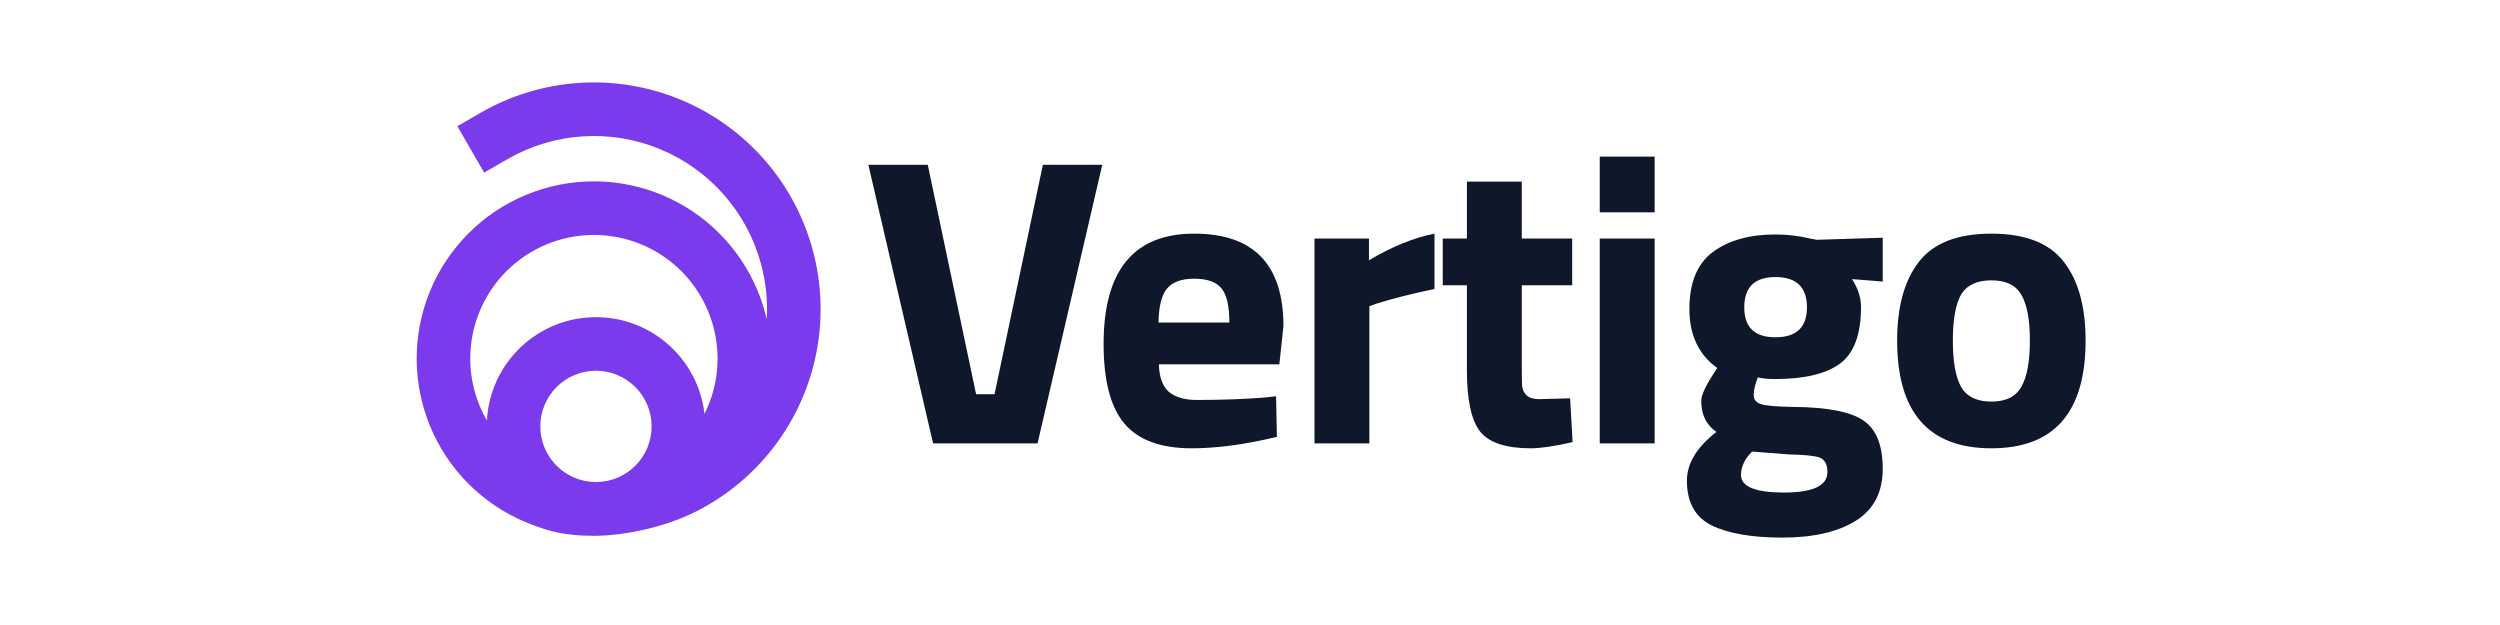
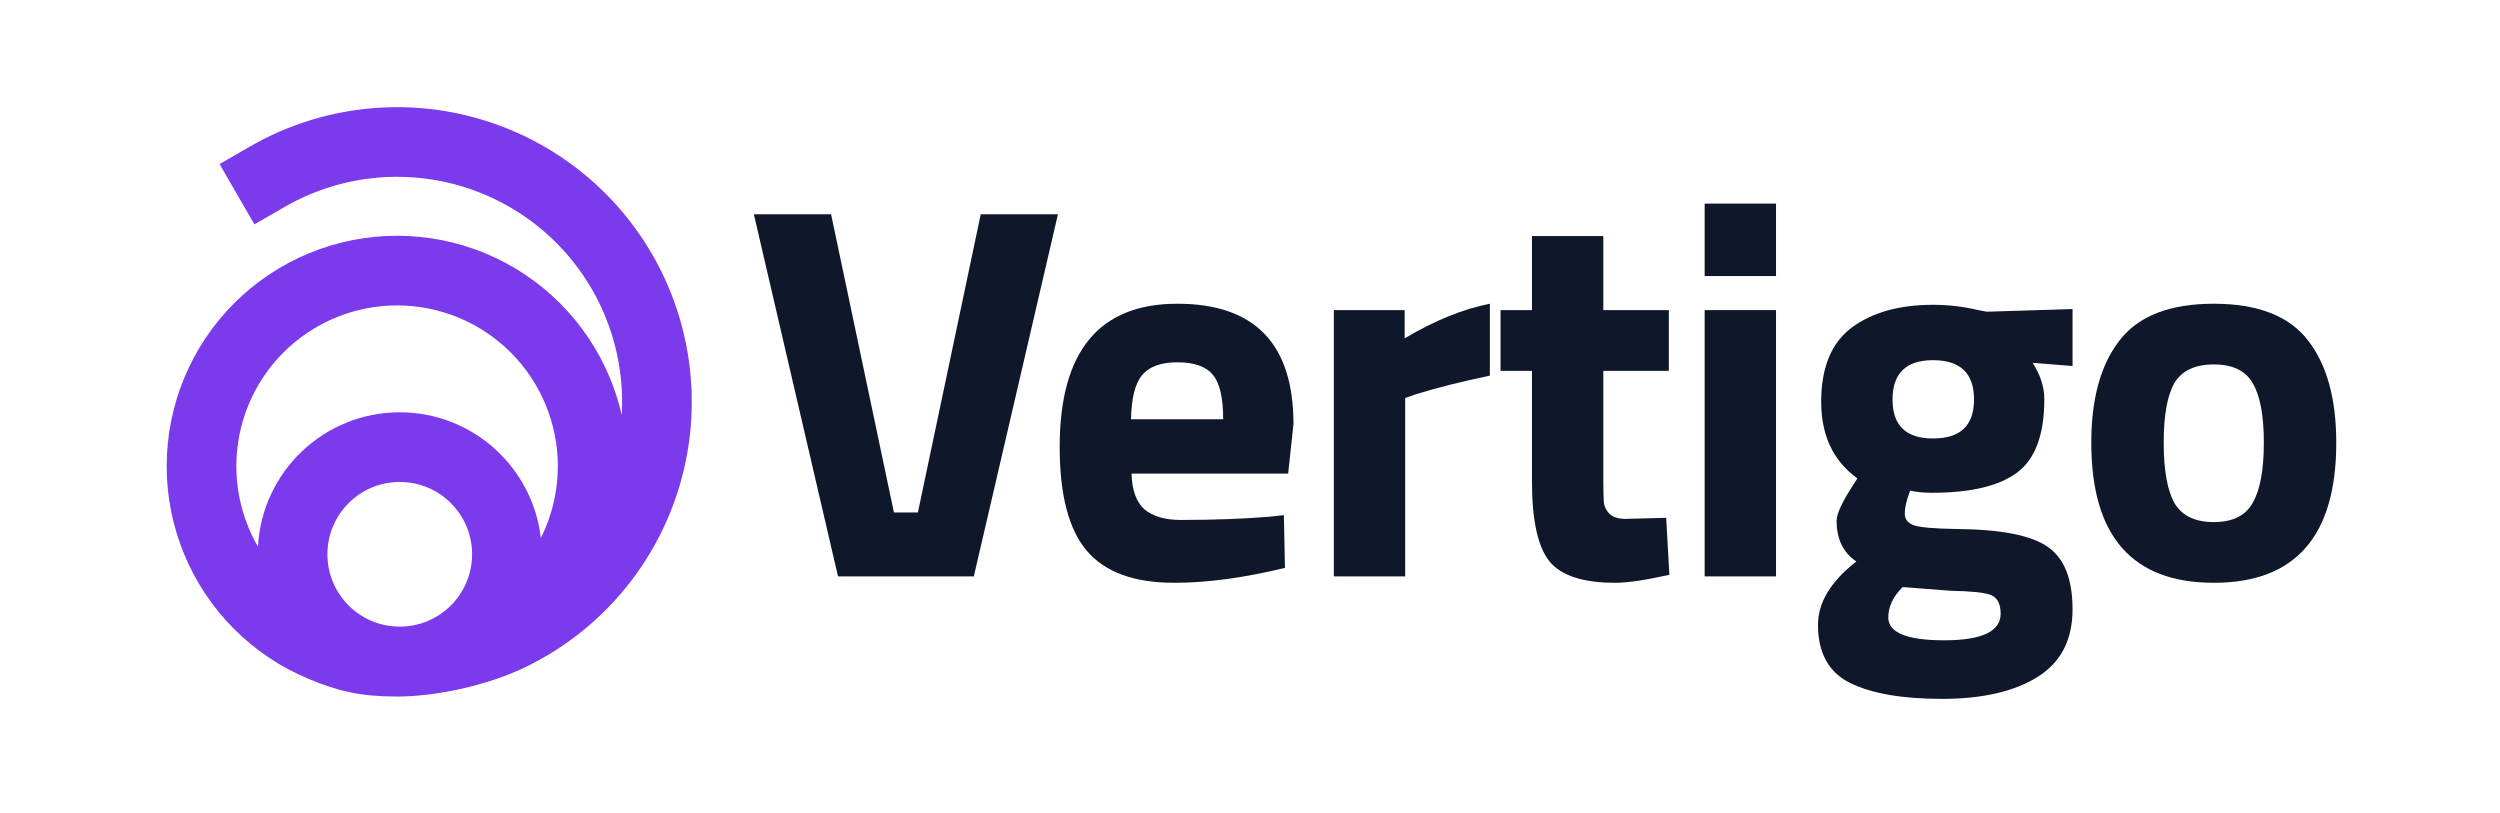
- <svg xmlns="http://www.w3.org/2000/svg" width="200" height="50" viewBox="0 0 200 68" fill="none">
+ <svg xmlns="http://www.w3.org/2000/svg" width="200" height="65" viewBox="0 0 200 68" fill="none">
  <path d="M77.465 17.932H83.927L76.885 48.24H65.52L58.477 17.932H64.94L70.2 42.891H72.205L77.465 17.932Z" fill="#0F172A" />
  <path d="M90.089 39.638C90.119 41.005 90.475 42 91.159 42.624C91.872 43.218 92.882 43.515 94.19 43.515C96.953 43.515 99.419 43.426 101.588 43.248L102.836 43.114L102.926 47.527C99.508 48.359 96.418 48.775 93.655 48.775C90.297 48.775 87.861 47.883 86.345 46.1C84.829 44.318 84.072 41.42 84.072 37.409C84.072 29.416 87.356 25.42 93.922 25.42C100.399 25.42 103.639 28.777 103.639 35.493L103.193 39.638H90.089ZM97.755 35.092C97.755 33.309 97.473 32.075 96.909 31.392C96.344 30.679 95.348 30.322 93.922 30.322C92.525 30.322 91.53 30.694 90.936 31.437C90.371 32.15 90.074 33.368 90.044 35.092H97.755Z" fill="#0F172A" />
  <path d="M107.016 48.24V25.954H112.944V28.317C115.44 26.831 117.817 25.865 120.075 25.42V31.437C117.668 31.942 115.603 32.462 113.879 32.997L112.988 33.309V48.24H107.016Z" fill="#0F172A" />
  <path d="M135.053 31.036H129.571V40.172C129.571 41.064 129.586 41.703 129.616 42.089C129.675 42.446 129.839 42.758 130.106 43.025C130.404 43.292 130.849 43.426 131.443 43.426L134.831 43.337L135.098 48.106C133.107 48.552 131.592 48.775 130.552 48.775C127.878 48.775 126.05 48.18 125.07 46.992C124.089 45.774 123.599 43.545 123.599 40.306V31.036H120.969V25.954H123.599V19.759H129.571V25.954H135.053V31.036Z" fill="#0F172A" />
  <path d="M138.051 48.24V25.954H144.024V48.24H138.051ZM138.051 23.102V17.04H144.024V23.102H138.051Z" fill="#0F172A" />
  <path d="M168.841 51.003C168.841 53.559 167.861 55.445 165.9 56.664C163.939 57.882 161.279 58.491 157.922 58.491C154.594 58.491 152.023 58.045 150.211 57.154C148.428 56.262 147.536 54.643 147.536 52.296C147.536 50.424 148.606 48.656 150.746 46.992C149.646 46.249 149.096 45.12 149.096 43.605C149.096 43.01 149.542 42.03 150.434 40.663L150.835 40.039C148.814 38.583 147.804 36.444 147.804 33.621C147.804 30.768 148.651 28.703 150.344 27.425C152.068 26.148 154.341 25.509 157.164 25.509C158.441 25.509 159.705 25.657 160.953 25.954L161.666 26.088L168.841 25.865V30.634L165.499 30.367C166.152 31.377 166.479 32.388 166.479 33.398C166.479 36.369 165.722 38.419 164.206 39.548C162.691 40.678 160.314 41.242 157.074 41.242C156.391 41.242 155.782 41.183 155.247 41.064C154.95 41.837 154.801 42.475 154.801 42.98C154.801 43.456 155.054 43.783 155.559 43.961C156.064 44.139 157.253 44.243 159.125 44.273C162.869 44.303 165.424 44.808 166.791 45.788C168.158 46.739 168.841 48.478 168.841 51.003ZM153.42 51.672C153.42 52.949 154.98 53.588 158.1 53.588C161.249 53.588 162.824 52.845 162.824 51.36C162.824 50.557 162.557 50.038 162.022 49.8C161.487 49.592 160.358 49.473 158.635 49.443L154.623 49.131C153.821 49.934 153.42 50.78 153.42 51.672ZM153.776 33.442C153.776 35.611 154.905 36.696 157.164 36.696C159.452 36.696 160.596 35.611 160.596 33.442C160.596 31.244 159.452 30.144 157.164 30.144C154.905 30.144 153.776 31.244 153.776 33.442Z" fill="#0F172A" />
  <path d="M172.771 28.495C174.346 26.445 176.976 25.42 180.661 25.42C184.345 25.42 186.975 26.445 188.549 28.495C190.124 30.516 190.912 33.368 190.912 37.053C190.912 44.867 187.495 48.775 180.661 48.775C173.826 48.775 170.409 44.867 170.409 37.053C170.409 33.368 171.197 30.516 172.771 28.495ZM177.362 42.089C177.986 43.159 179.086 43.694 180.661 43.694C182.235 43.694 183.32 43.159 183.914 42.089C184.538 41.019 184.85 39.34 184.85 37.053C184.85 34.765 184.538 33.101 183.914 32.061C183.32 31.021 182.235 30.501 180.661 30.501C179.086 30.501 177.986 31.021 177.362 32.061C176.768 33.101 176.471 34.765 176.471 37.053C176.471 39.34 176.768 41.019 177.362 42.089Z" fill="#0F172A" />
  <path fill-rule="evenodd" clip-rule="evenodd" d="M35.824 16.232C33.155 15.126 30.268 14.65 27.385 14.838C24.502 15.027 21.702 15.877 19.2 17.322L16.675 18.779L13.761 13.73L16.285 12.273C19.561 10.381 23.229 9.269 27.004 9.021C30.779 8.774 34.56 9.398 38.055 10.846C41.55 12.294 44.666 14.526 47.16 17.37C49.654 20.215 51.461 23.595 52.44 27.249C53.419 30.903 53.545 34.734 52.807 38.444C52.069 42.154 50.487 45.645 48.184 48.647C45.881 51.648 42.918 54.079 39.525 55.752C36.132 57.426 31.756 58.296 28.617 58.296C25.478 58.296 23.645 57.825 21.238 56.828C18.898 55.859 16.773 54.439 14.982 52.648C13.191 50.858 11.771 48.732 10.802 46.392C9.833 44.053 9.334 41.546 9.334 39.014C9.334 36.481 9.833 33.974 10.802 31.634C11.771 29.295 13.191 27.169 14.982 25.379C16.773 23.588 18.898 22.168 21.238 21.199C23.577 20.23 26.084 19.731 28.617 19.731C31.149 19.731 33.656 20.23 35.996 21.199C38.335 22.168 40.461 23.588 42.252 25.379C44.042 27.169 45.462 29.295 46.431 31.634C46.848 32.641 47.178 33.678 47.419 34.735C47.536 32.728 47.332 30.71 46.809 28.758C46.061 25.967 44.682 23.386 42.777 21.214C40.872 19.042 38.493 17.337 35.824 16.232ZM16.974 45.754C17.305 39.487 22.491 34.507 28.841 34.507C34.945 34.507 39.974 39.109 40.648 45.033C40.791 44.748 40.923 44.457 41.046 44.162C41.722 42.529 42.07 40.78 42.07 39.014C42.07 37.247 41.722 35.498 41.046 33.865C40.37 32.233 39.379 30.75 38.129 29.501C36.88 28.252 35.397 27.261 33.765 26.585C32.133 25.909 30.383 25.561 28.617 25.561C26.85 25.561 25.101 25.909 23.468 26.585C21.836 27.261 20.353 28.252 19.104 29.501C17.855 30.75 16.864 32.233 16.188 33.865C15.512 35.498 15.164 37.247 15.164 39.014C15.164 40.78 15.512 42.529 16.188 44.162C16.415 44.71 16.678 45.242 16.974 45.754ZM34.895 46.39C34.895 49.734 32.184 52.444 28.841 52.444C25.497 52.444 22.787 49.734 22.787 46.39C22.787 43.047 25.497 40.336 28.841 40.336C32.184 40.336 34.895 43.047 34.895 46.39Z" fill="#7C3AED" />
</svg>
